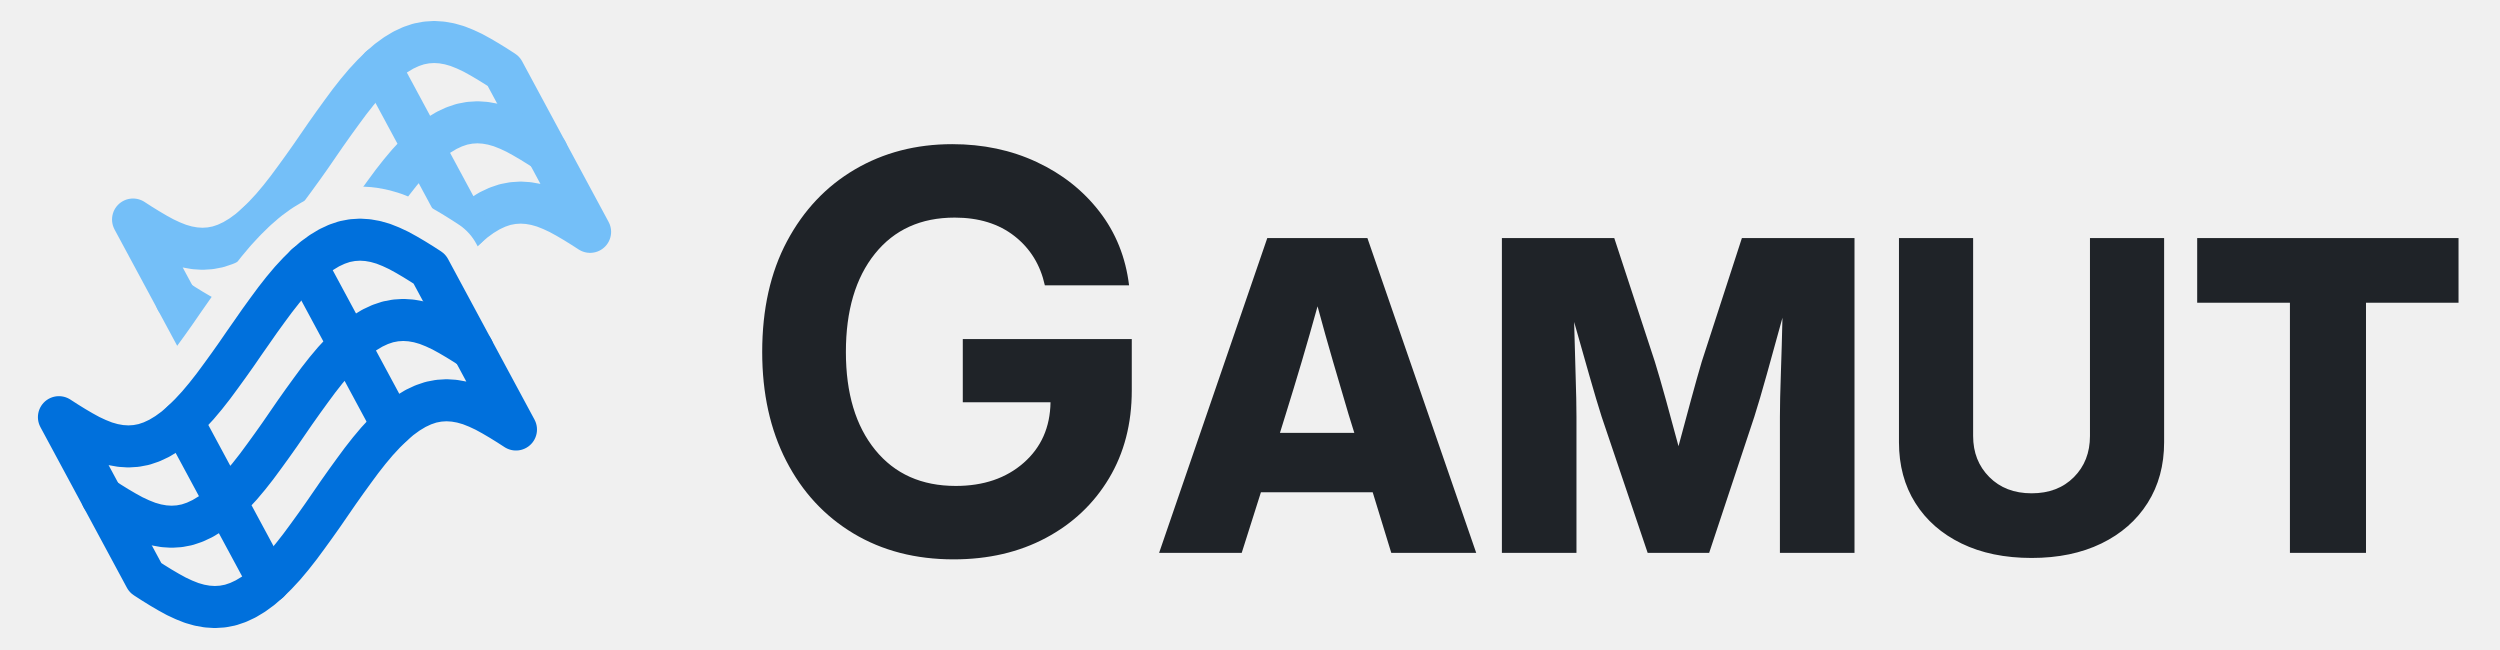
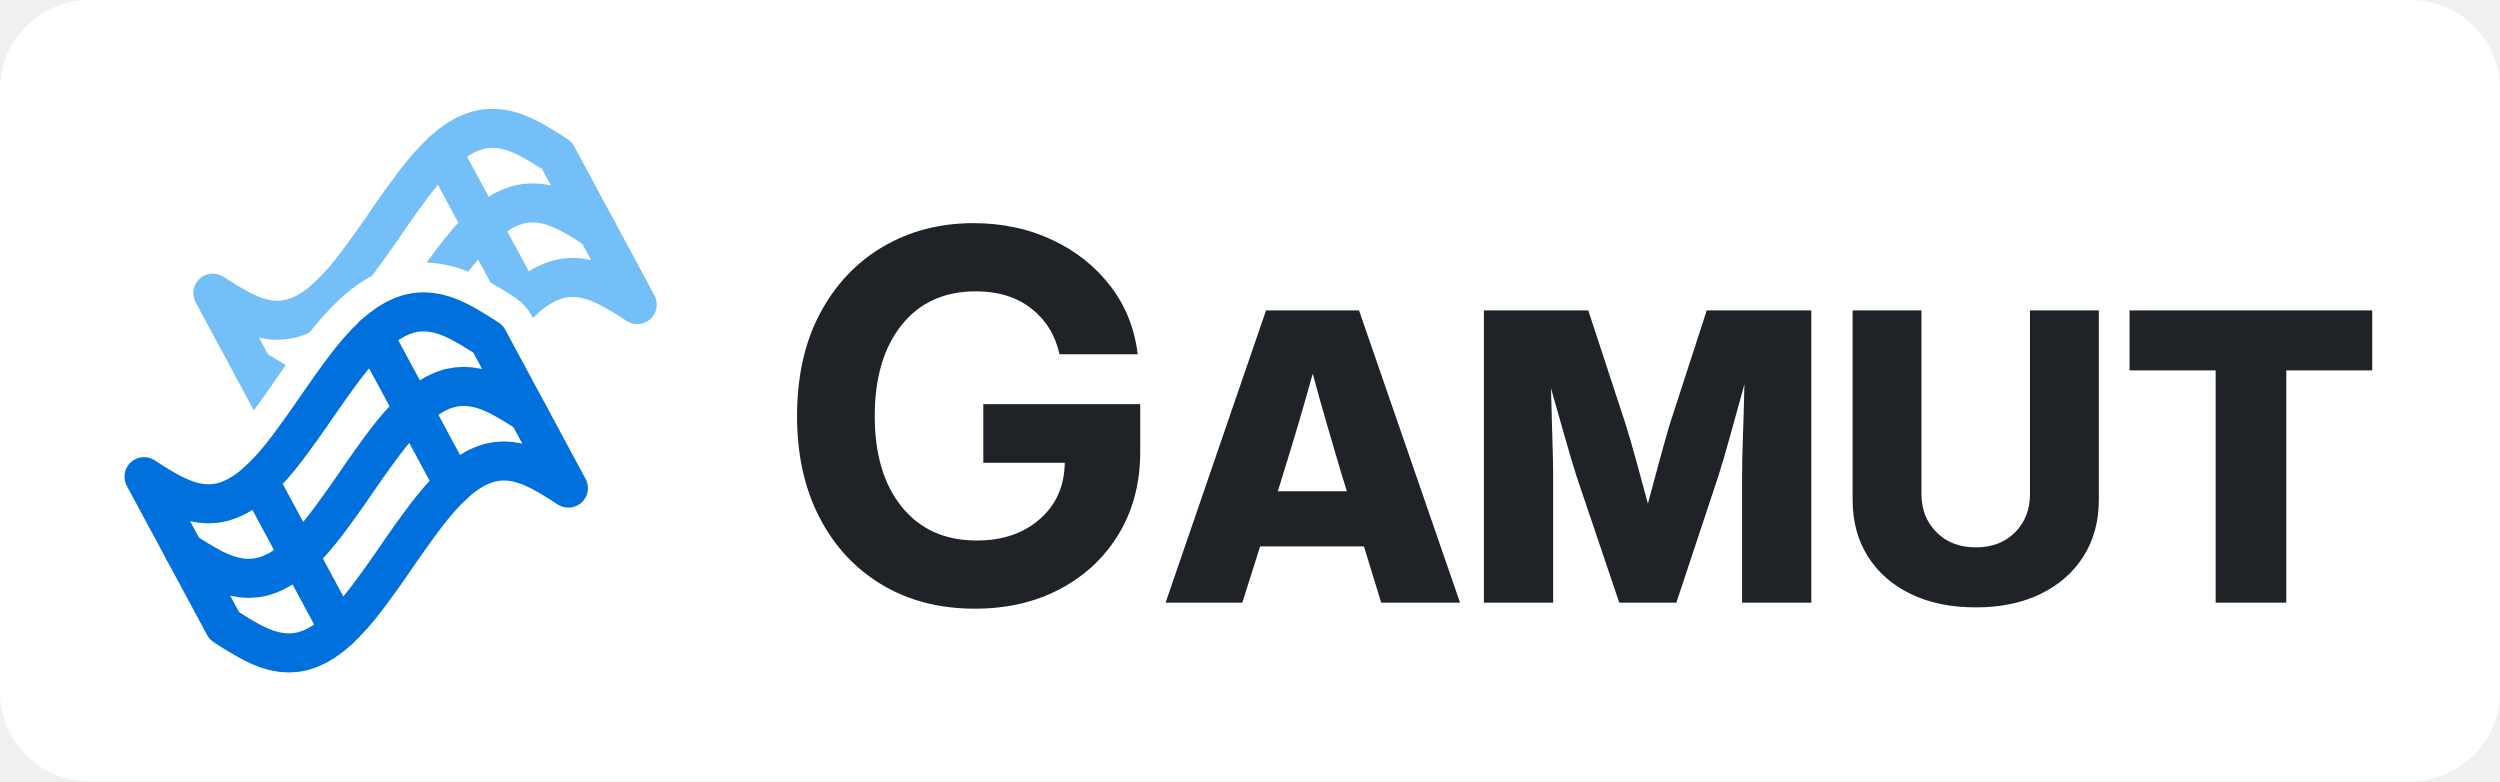
- <svg xmlns="http://www.w3.org/2000/svg" viewBox="0 0 208 54" width="208" height="54" role="img" aria-labelledby="gamut-logo">
+ <svg xmlns="http://www.w3.org/2000/svg" viewBox="-8 -8 224 70" width="224" height="70" role="img" aria-labelledby="gamut-logo">
+   <rect x="-8" y="-8" width="224" height="70" rx="8" fill="#FFFFFF" />
  <g transform="scale(1.0278) translate(4.769 33.769)" fill="none" stroke-width="3.4" stroke-linecap="round" stroke-linejoin="round">
    <mask id="gamut-logo-clear" maskUnits="userSpaceOnUse" x="-50" y="-50" width="150" height="150">
      <rect x="-50" y="-50" width="150" height="150" fill="white" />
      <path d="M0.00 0.00L0.62 0.40L1.25 0.79L1.88 1.16L2.50 1.50L3.12 1.79L3.75 2.04L4.38 2.22L5.00 2.33L5.62 2.37L6.25 2.33L6.88 2.21L7.50 2.00L8.12 1.71L8.75 1.33L9.38 0.87L10.00 0.33L10.62 -0.28L11.25 -0.96L11.88 -1.71L12.50 -2.50L13.12 -3.34L13.75 -4.21L14.38 -5.10L15.00 -6.00L15.63 -6.90L16.25 -7.79L16.88 -8.66L17.50 -9.50L18.12 -10.29L18.75 -11.04L19.38 -11.72L20.00 -12.33L20.62 -12.87L21.25 -13.33L21.88 -13.71L22.50 -14.00L23.12 -14.21L23.75 -14.33L24.38 -14.37L25.00 -14.33L25.62 -14.22L26.25 -14.04L26.88 -13.79L27.50 -13.50L28.12 -13.16L28.75 -12.79L29.38 -12.40L30.00 -12.00L37.00 1.00L36.38 0.60L35.75 0.21L35.12 -0.16L34.50 -0.50L33.88 -0.79L33.25 -1.04L32.62 -1.22L32.00 -1.33L31.38 -1.37L30.75 -1.33L30.12 -1.21L29.50 -1.00L28.88 -0.71L28.25 -0.33L27.62 0.13L27.00 0.67L26.38 1.28L25.75 1.96L25.12 2.71L24.50 3.50L23.88 4.34L23.25 5.21L22.62 6.10L22.00 7.00L21.38 7.90L20.75 8.79L20.12 9.66L19.50 10.50L18.88 11.29L18.25 12.04L17.62 12.72L17.00 13.33L16.38 13.87L15.75 14.33L15.12 14.71L14.50 15.00L13.88 15.21L13.25 15.33L12.62 15.37L12.00 15.33L11.38 15.22L10.75 15.04L10.12 14.79L9.50 14.50L8.88 14.16L8.25 13.79L7.62 13.40L7.00 13.00Z" fill="black" stroke="black" stroke-width="8.6" />
    </mask>
    <g mask="url(#gamut-logo-clear)" stroke="#74BFF8">
      <path d="M6.00 -16.00L6.62 -15.60L7.25 -15.21L7.88 -14.84L8.50 -14.50L9.12 -14.21L9.75 -13.96L10.38 -13.78L11.00 -13.67L11.62 -13.63L12.25 -13.67L12.88 -13.79L13.50 -14.00L14.12 -14.29L14.75 -14.67L15.38 -15.13L16.00 -15.67L16.62 -16.28L17.25 -16.96L17.88 -17.71L18.50 -18.50L19.12 -19.34L19.75 -20.21L20.38 -21.10L21.00 -22.00L21.62 -22.90L22.25 -23.79L22.88 -24.66L23.50 -25.50L24.12 -26.29L24.75 -27.04L25.38 -27.72L26.00 -28.33L26.62 -28.87L27.25 -29.33L27.88 -29.71L28.50 -30.00L29.12 -30.21L29.75 -30.33L30.38 -30.37L31.00 -30.33L31.62 -30.22L32.25 -30.04L32.88 -29.79L33.50 -29.50L34.12 -29.16L34.75 -28.79L35.38 -28.40L36.00 -28.00L43.00 -15.00L42.38 -15.40L41.75 -15.79L41.12 -16.16L40.50 -16.50L39.88 -16.79L39.25 -17.04L38.62 -17.22L38.00 -17.33L37.38 -17.37L36.75 -17.33L36.12 -17.21L35.50 -17.00L34.88 -16.71L34.25 -16.33L33.62 -15.87L33.00 -15.33L32.38 -14.72L31.75 -14.04L31.12 -13.29L30.50 -12.50L29.88 -11.66L29.25 -10.79L28.62 -9.90L28.00 -9.00L27.38 -8.10L26.75 -7.21L26.12 -6.34L25.50 -5.50L24.88 -4.71L24.25 -3.96L23.62 -3.28L23.00 -2.67L22.38 -2.13L21.75 -1.67L21.12 -1.29L20.50 -1.00L19.88 -0.79L19.25 -0.67L18.62 -0.63L18.00 -0.67L17.38 -0.78L16.75 -0.96L16.12 -1.21L15.50 -1.50L14.88 -1.84L14.25 -2.21L13.62 -2.60L13.00 -3.00Z" />
      <path d="M16.00 -15.67L23.00 -2.67 M26.00 -28.33L33.00 -15.33 M9.50 -9.50L10.12 -9.10L10.75 -8.71L11.38 -8.34L12.00 -8.00L12.62 -7.71L13.25 -7.46L13.88 -7.28L14.50 -7.17L15.12 -7.13L15.75 -7.17L16.38 -7.29L17.00 -7.50L17.62 -7.79L18.25 -8.17L18.88 -8.63L19.50 -9.17L20.12 -9.78L20.75 -10.46L21.38 -11.21L22.00 -12.00L22.62 -12.84L23.25 -13.71L23.88 -14.60L24.50 -15.50L25.12 -16.40L25.75 -17.29L26.38 -18.16L27.00 -19.00L27.62 -19.79L28.25 -20.54L28.88 -21.22L29.50 -21.83L30.12 -22.37L30.75 -22.83L31.38 -23.21L32.00 -23.50L32.62 -23.71L33.25 -23.83L33.88 -23.87L34.50 -23.83L35.12 -23.72L35.75 -23.54L36.38 -23.29L37.00 -23.00L37.62 -22.66L38.25 -22.29L38.88 -21.90L39.50 -21.50" />
    </g>
    <g stroke="#0070DC">
      <path d="M0.00 0.00L0.62 0.40L1.25 0.79L1.88 1.16L2.50 1.50L3.12 1.79L3.75 2.04L4.38 2.22L5.00 2.33L5.62 2.37L6.25 2.33L6.88 2.21L7.50 2.00L8.12 1.71L8.75 1.33L9.38 0.87L10.00 0.33L10.62 -0.28L11.25 -0.96L11.88 -1.71L12.50 -2.50L13.12 -3.34L13.75 -4.21L14.38 -5.10L15.00 -6.00L15.63 -6.90L16.25 -7.79L16.88 -8.66L17.50 -9.50L18.12 -10.29L18.75 -11.04L19.38 -11.72L20.00 -12.33L20.62 -12.87L21.25 -13.33L21.88 -13.71L22.50 -14.00L23.12 -14.21L23.75 -14.33L24.38 -14.37L25.00 -14.33L25.62 -14.22L26.25 -14.04L26.88 -13.79L27.50 -13.50L28.12 -13.16L28.75 -12.79L29.38 -12.40L30.00 -12.00L37.00 1.00L36.38 0.60L35.75 0.21L35.12 -0.16L34.50 -0.50L33.88 -0.79L33.25 -1.04L32.62 -1.22L32.00 -1.33L31.38 -1.37L30.75 -1.33L30.12 -1.21L29.50 -1.00L28.88 -0.71L28.25 -0.33L27.62 0.13L27.00 0.67L26.38 1.28L25.75 1.96L25.12 2.71L24.50 3.50L23.88 4.34L23.25 5.21L22.62 6.10L22.00 7.00L21.38 7.90L20.75 8.79L20.12 9.66L19.50 10.50L18.88 11.29L18.25 12.04L17.62 12.72L17.00 13.33L16.38 13.87L15.75 14.33L15.12 14.71L14.50 15.00L13.88 15.21L13.25 15.33L12.62 15.37L12.00 15.33L11.38 15.22L10.75 15.04L10.12 14.79L9.50 14.50L8.88 14.16L8.25 13.79L7.62 13.40L7.00 13.00Z" />
      <path d="M10.00 0.33L17.00 13.33 M20.00 -12.33L27.00 0.67 M3.50 6.50L4.12 6.90L4.75 7.29L5.38 7.66L6.00 8.00L6.62 8.29L7.25 8.54L7.88 8.72L8.50 8.83L9.12 8.87L9.75 8.83L10.38 8.71L11.00 8.50L11.62 8.21L12.25 7.83L12.88 7.37L13.50 6.83L14.12 6.22L14.75 5.54L15.38 4.79L16.00 4.00L16.62 3.16L17.25 2.29L17.88 1.40L18.50 0.50L19.12 -0.40L19.75 -1.29L20.38 -2.16L21.00 -3.00L21.62 -3.79L22.25 -4.54L22.88 -5.22L23.50 -5.83L24.12 -6.37L24.75 -6.83L25.38 -7.21L26.00 -7.50L26.62 -7.71L27.25 -7.83L27.88 -7.87L28.50 -7.83L29.12 -7.72L29.75 -7.54L30.38 -7.29L31.00 -7.00L31.62 -6.66L32.25 -6.29L32.88 -5.90L33.50 -5.50" />
    </g>
  </g>
  <path fill="#1F2328" d="M79.34 46.539Q74.601 46.539 71.007 44.383Q67.413 42.227 65.414 38.341Q63.415 34.455 63.415 29.289Q63.415 23.943 65.481 20.069Q67.548 16.194 71.13 14.094Q74.713 11.994 79.228 11.994Q83.068 11.994 86.247 13.477Q89.425 14.959 91.469 17.598Q93.513 20.237 93.939 23.741H86.932Q86.37 21.181 84.405 19.642Q82.439 18.104 79.43 18.104Q75.207 18.104 72.792 21.113Q70.378 24.123 70.378 29.289Q70.378 34.433 72.815 37.431Q75.252 40.43 79.52 40.43Q82.979 40.43 85.168 38.509Q87.358 36.589 87.403 33.467H80.104V28.211H94.164V32.479Q94.164 36.634 92.266 39.801Q90.368 42.968 87.021 44.753Q83.675 46.539 79.34 46.539Z M96.437 46.0 105.437 19.809H113.769L122.821 46.0H115.755L114.208 40.955H104.909L103.31 46.0ZM106.491 36.016H112.679L112.204 34.486Q111.554 32.289 110.912 30.092Q110.271 27.895 109.62 25.486Q108.952 27.895 108.302 30.092Q107.651 32.289 106.966 34.486ZM124.957 46.0V19.809H134.308L137.683 30.092Q138.07 31.34 138.615 33.309Q139.16 35.277 139.652 37.123Q140.144 35.277 140.68 33.309Q141.216 31.34 141.586 30.092L144.925 19.809H154.295V46.0H148.089V34.662Q148.089 33.326 148.169 31.05Q148.248 28.773 148.3 26.436Q147.65 28.809 147.017 31.076Q146.384 33.344 145.963 34.662L142.201 46.0H137.086L133.254 34.662Q132.849 33.396 132.234 31.243Q131.619 29.09 130.968 26.787Q131.021 29.037 131.091 31.208Q131.162 33.379 131.162 34.662V46.0ZM169.033 46.422Q165.676 46.422 163.198 45.218Q160.719 44.014 159.357 41.852Q157.994 39.689 157.994 36.789V19.809H164.164V36.279Q164.164 38.336 165.509 39.689Q166.854 41.043 169.033 41.043Q171.213 41.043 172.549 39.698Q173.885 38.354 173.885 36.279V19.809H180.055V36.789Q180.055 39.672 178.684 41.843Q177.313 44.014 174.834 45.218Q172.356 46.422 169.033 46.422ZM182.806 25.188V19.809H204.55V25.188H196.851V46.0H190.522V25.188Z" />
</svg>
